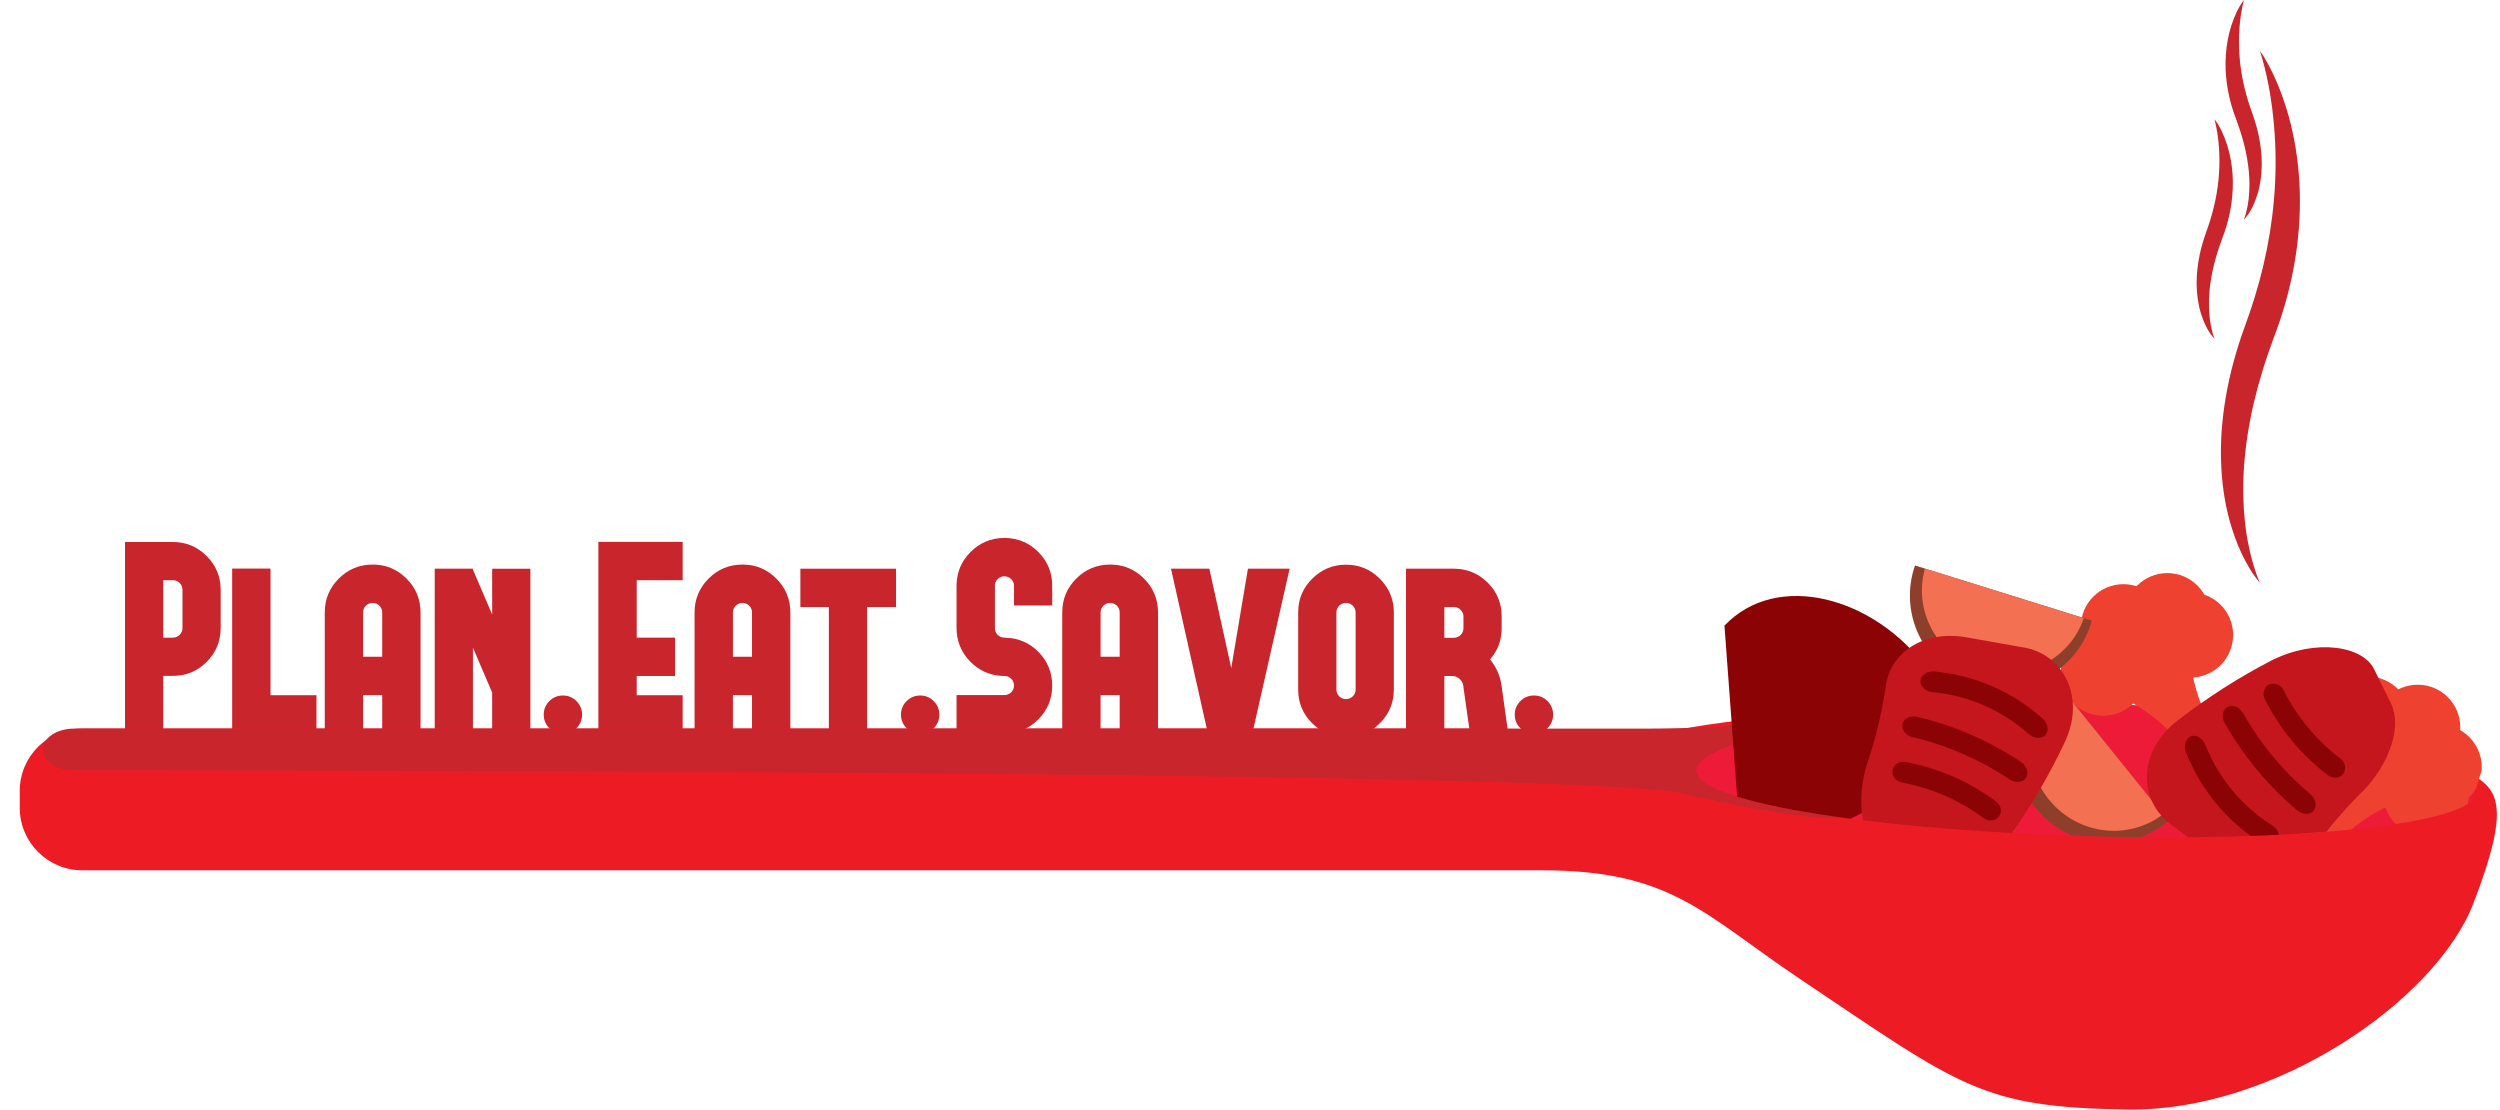
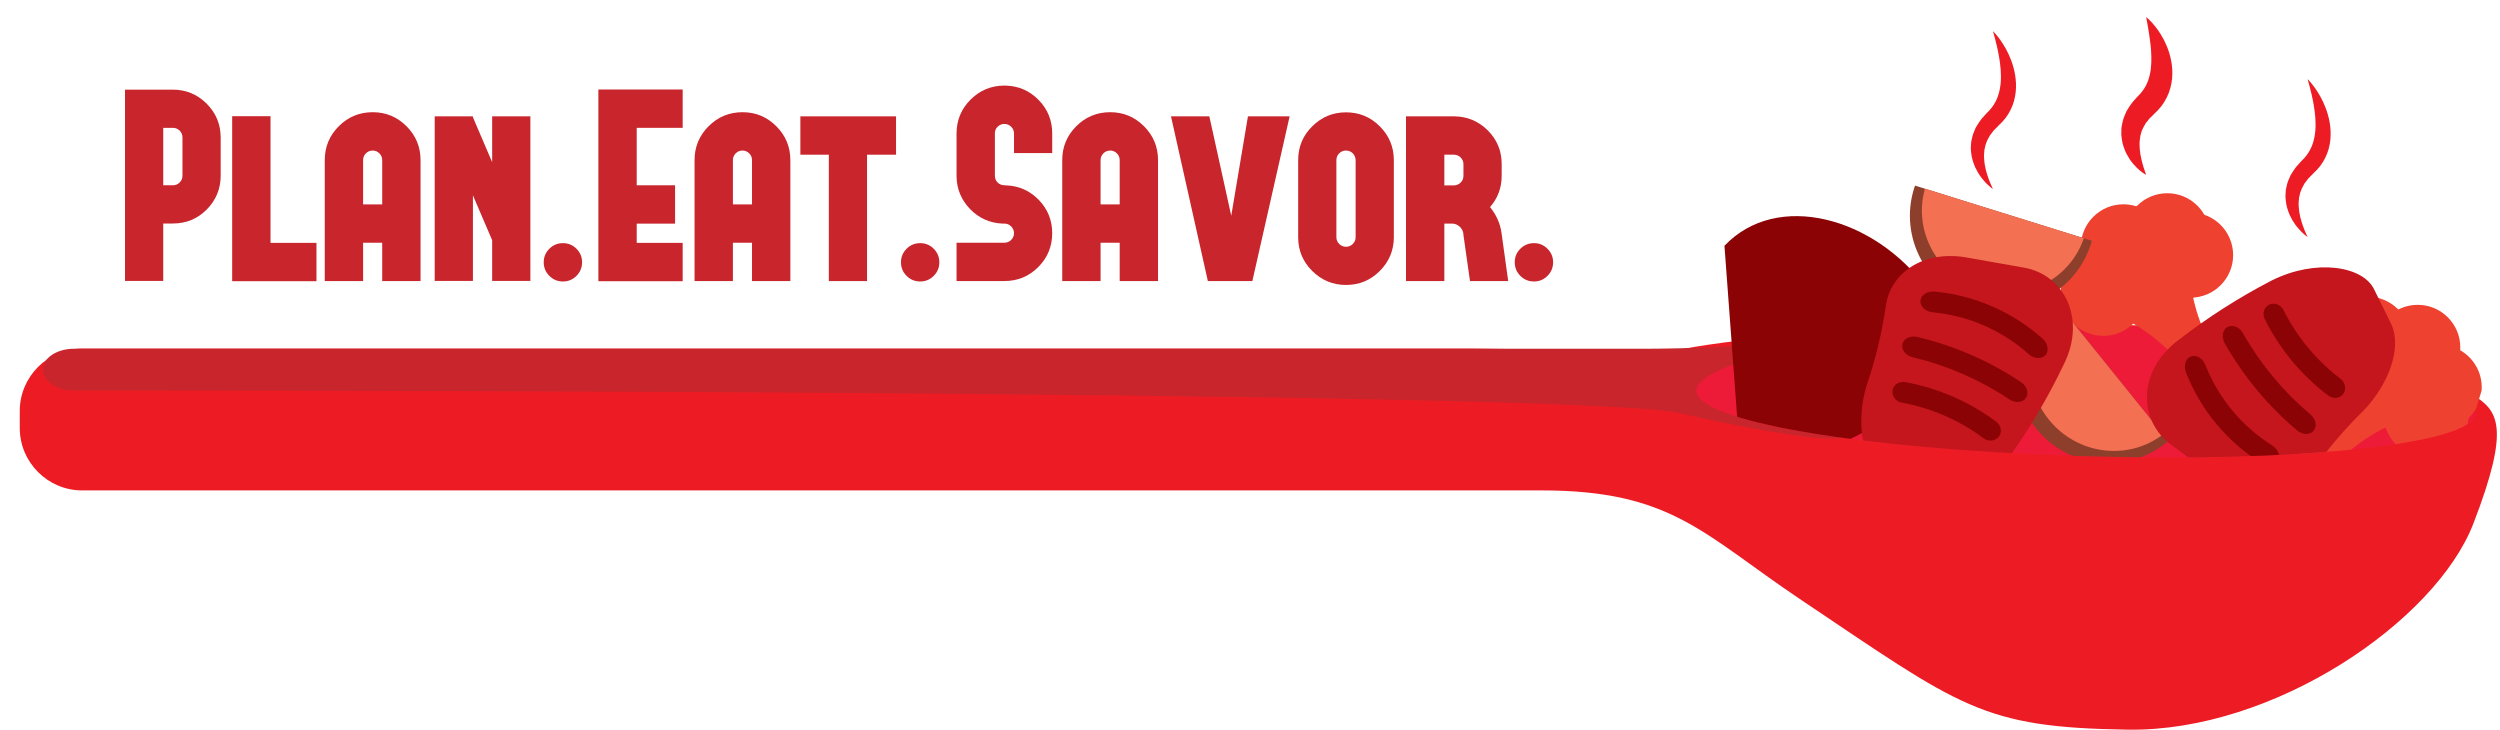
- <svg xmlns="http://www.w3.org/2000/svg" xmlns:xlink="http://www.w3.org/1999/xlink" version="1.1" id="Layer_1" x="0px" y="0px" width="721.813px" height="320.357px" viewBox="0 0 721.813 320.357" enable-background="new 0 0 721.813 320.357" xml:space="preserve">
-   <g>
-     <path fill="#C8252C" d="M63.716,181.402c-0.026,3.78-1.376,7.021-4.05,9.721c-2.675,2.675-5.915,4.012-9.721,4.012h-2.816v16.587   H36.097v-55.238h13.848c3.806,0.025,7.046,1.376,9.721,4.05c2.674,2.675,4.024,5.915,4.05,9.721V181.402z M52.684,170.293   c0-0.771-0.27-1.428-0.81-1.968s-1.196-0.81-1.967-0.81h-2.777v16.587h2.777c0.771,0,1.427-0.271,1.967-0.811   s0.81-1.195,0.81-1.967V170.293z" />
-     <path fill="#C8252C" d="M91.374,200.728v11.071h-24.34v-47.64h11.071v36.568H91.374z" />
-     <path fill="#C8252C" d="M107.614,163.002c3.806,0,7.059,1.351,9.759,4.051s4.05,5.966,4.05,9.798v34.909h-11.071v-11.07h-5.516   v11.07H93.766v-34.909c0-3.832,1.35-7.098,4.05-9.798S103.782,163.002,107.614,163.002z M110.353,189.618v-12.768   c0-0.771-0.27-1.428-0.81-1.968s-1.183-0.81-1.929-0.81c-0.771,0-1.427,0.27-1.967,0.81s-0.81,1.196-0.81,1.968v12.768H110.353z" />
-     <path fill="#C8252C" d="M153.131,164.198v47.523h-11.032v-11.766l-5.555-12.961v24.727h-11.032v-47.523h11.032v0.27l5.555,12.961   v-13.23H153.131z" />
-     <path fill="#C8252C" d="M168.06,206.321c0,1.543-0.54,2.854-1.62,3.935s-2.379,1.62-3.896,1.62c-1.543,0-2.854-0.54-3.935-1.62   s-1.62-2.392-1.62-3.935c0-1.518,0.54-2.816,1.62-3.896s2.392-1.62,3.935-1.62c1.517,0,2.816,0.54,3.896,1.62   S168.06,204.804,168.06,206.321z" />
-     <path fill="#C8252C" d="M183.836,167.516v16.587h11.071v11.07h-11.071v5.555h13.27v11.071h-24.34v-55.354h24.34v11.071H183.836z" />
-     <path fill="#C8252C" d="M214.387,163.002c3.806,0,7.059,1.351,9.759,4.051s4.05,5.966,4.05,9.798v34.909h-11.071v-11.07h-5.516   v11.07h-11.071v-34.909c0-3.832,1.35-7.098,4.05-9.798S210.555,163.002,214.387,163.002z M217.126,189.618v-12.768   c0-0.771-0.27-1.428-0.81-1.968s-1.183-0.81-1.929-0.81c-0.771,0-1.427,0.27-1.967,0.81s-0.81,1.196-0.81,1.968v12.768H217.126z" />
-     <path fill="#C8252C" d="M258.709,175.269h-8.371v36.491h-11.032v-36.491h-8.216v-11.07h27.619V175.269z" />
-     <path fill="#C8252C" d="M271.207,206.321c0,1.543-0.54,2.854-1.62,3.935s-2.379,1.62-3.896,1.62c-1.543,0-2.854-0.54-3.935-1.62   s-1.62-2.392-1.62-3.935c0-1.518,0.54-2.816,1.62-3.896s2.392-1.62,3.935-1.62c1.517,0,2.816,0.54,3.896,1.62   S271.207,204.804,271.207,206.321z" />
-     <path fill="#C8252C" d="M290.494,155.326c3.703,0.129,6.853,1.53,9.451,4.204c2.571,2.675,3.857,5.877,3.857,9.605v5.67H292.77   v-5.67c0-0.746-0.27-1.389-0.81-1.929s-1.196-0.811-1.967-0.811c-0.669,0-1.248,0.206-1.736,0.617   c-0.077,0.052-0.142,0.116-0.193,0.193h-0.039c-0.052,0.052-0.103,0.115-0.154,0.192h-0.039c-0.052,0.077-0.09,0.142-0.116,0.193   v0.038h-0.039c-0.052,0.077-0.09,0.142-0.116,0.193c0.025-0.025,0.025-0.013,0,0.038c-0.052,0.077-0.09,0.142-0.116,0.193   l-0.039,0.115l-0.039,0.154l-0.039,0.154l-0.039,0.116c0,0.025-0.013,0.077-0.039,0.154v0.115c0,0.104,0,0.193,0,0.271v12.228   c0,0.771,0.27,1.428,0.81,1.968c0.54,0.515,1.183,0.771,1.929,0.771l0.501,0.038c3.703,0.129,6.853,1.53,9.451,4.205   c2.571,2.675,3.857,5.876,3.857,9.604c0,3.807-1.337,7.06-4.012,9.76c-2.7,2.7-5.966,4.05-9.798,4.05h-13.81v-11.07h13.81   c0.771,0,1.427-0.271,1.967-0.811s0.81-1.183,0.81-1.929c0-0.771-0.27-1.427-0.81-1.967s-1.196-0.811-1.967-0.811h-0.54   c-3.678-0.154-6.802-1.556-9.374-4.204c-2.572-2.675-3.871-5.863-3.896-9.566v-12.306c0.025-3.806,1.375-7.046,4.05-9.721   c2.674-2.674,5.915-4.024,9.721-4.05H290.494z" />
-     <path fill="#C8252C" d="M320.543,163.002c3.806,0,7.059,1.351,9.759,4.051s4.05,5.966,4.05,9.798v34.909h-11.071v-11.07h-5.516   v11.07h-11.071v-34.909c0-3.832,1.35-7.098,4.05-9.798S316.711,163.002,320.543,163.002z M323.282,189.618v-12.768   c0-0.771-0.27-1.428-0.81-1.968s-1.183-0.81-1.929-0.81c-0.771,0-1.427,0.27-1.967,0.81s-0.81,1.196-0.81,1.968v12.768H323.282z" />
-     <path fill="#C8252C" d="M372.349,164.198l-10.763,47.562h-12.845l-10.646-47.562h11.071l6.327,28.699l4.821-28.699H372.349z" />
-     <path fill="#C8252C" d="M402.437,199.146c-0.026,3.806-1.389,7.046-4.089,9.721c-2.675,2.675-5.915,4.012-9.721,4.012   c-3.78,0-7.021-1.337-9.721-4.012c-2.7-2.648-4.063-5.863-4.089-9.644v-22.489c0.025-3.806,1.389-7.033,4.089-9.682   c2.7-2.675,5.94-4.012,9.721-4.012c3.806,0,7.046,1.337,9.721,4.012c2.7,2.675,4.062,5.915,4.089,9.721V199.146z M391.404,176.851   c-0.025-0.771-0.296-1.428-0.811-1.968c-0.539-0.54-1.195-0.81-1.967-0.81s-1.428,0.27-1.967,0.81   c-0.541,0.54-0.811,1.196-0.811,1.968v22.219c0,0.771,0.27,1.427,0.811,1.967c0.539,0.54,1.195,0.811,1.967,0.811   s1.428-0.271,1.967-0.811c0.541-0.54,0.811-1.195,0.811-1.967V176.851z" />
-     <path fill="#C8252C" d="M435.457,211.76h-11.033l-1.89-13.308l-0.038-0.502c-0.13-0.771-0.502-1.427-1.119-1.967   s-1.299-0.811-2.045-0.811h-2.314v16.587h-11.07v-47.562h13.887c3.78,0.025,7.021,1.376,9.721,4.05   c2.674,2.675,4.012,5.915,4.012,9.721v3.434c0,3.42-1.119,6.416-3.355,8.987c1.825,2.264,2.932,4.758,3.316,7.483l0.039,0.309   L435.457,211.76z M419.757,184.141c0.771-0.025,1.427-0.295,1.968-0.81c0.539-0.54,0.81-1.196,0.81-1.968v-3.355   c0-0.746-0.271-1.389-0.81-1.929c-0.541-0.54-1.196-0.811-1.968-0.811h-2.739v8.872H419.757z" />
-     <path fill="#C8252C" d="M448.418,206.321c0,1.543-0.541,2.854-1.621,3.935s-2.379,1.62-3.896,1.62c-1.543,0-2.854-0.54-3.935-1.62   s-1.62-2.392-1.62-3.935c0-1.518,0.54-2.816,1.62-3.896s2.392-1.62,3.935-1.62c1.517,0,2.815,0.54,3.896,1.62   S448.418,204.804,448.418,206.321z" />
-   </g>
-   <ellipse fill="#C7C8CA" cx="998" cy="-30.17" rx="9.5" ry="9.23" />
-   <g>
-     <path fill="#ED1C24" d="M23.702,210.329h401.263l58.22,0.64c0,0,33.259-7.676,114.503-7.676   c81.243,0,109.391,15.993,116.428,20.471s10.875,8.956,0,37.104s-57.553,60.12-99.774,59.48s-47.999-6.385-94.698-37.73   c-27.865-18.704-37.038-31.346-74.494-31.346s-421.446,0-421.446,0c-9.9,0-18-8.1-18-18v-4.942   C5.702,218.429,13.802,210.329,23.702,210.329z" />
-     <path fill="#C8252C" d="M556.413,224.056c-1.577,4.692-6.819,9.413-11.65,10.491l-0.296,0.066   c-4.831,1.078-12.832,1.823-17.779,1.657c0,0-11.503-0.388-41.503-7.29s-463.836-6.543-463.836-6.543c-4.95,0.005-9-2.709-9-6.03   s4.05-6.038,9-6.038h454.135c4.95,0,13.046-0.185,17.991-0.409c0,0,49.768-2.268,60.072-5.153S556.413,224.056,556.413,224.056z" />
-     <path fill="#ED1A38" d="M489.736,222.39c-0.287,8.792,46.758,16.878,109.965,18.938c63.209,2.062,114.682-3.395,114.969-12.187   c0.285-8.79-46.087-23.726-109.295-25.786C542.167,201.294,490.023,213.6,489.736,222.39z" />
+ <svg xmlns="http://www.w3.org/2000/svg" xmlns:xlink="http://www.w3.org/1999/xlink" version="1.1" x="0px" y="0px" width="721.813px" height="210.679px" viewBox="0 109.678 721.813 210.679" enable-background="new 0 109.678 721.813 210.679" xml:space="preserve">
+   <g id="Layer_1">
    <g>
-       <defs>
-         <path id="SVGID_1_" d="M489.736,222.39c-0.287,8.792,46.758,16.878,109.965,18.938c63.209,2.062,114.682-3.395,114.969-12.187     c0.285-8.79,48.747-98.888-110.703-97.888C444.516,132.254,490.023,213.6,489.736,222.39z" />
-       </defs>
-       <clipPath id="SVGID_2_">
-         <use xlink:href="#SVGID_1_" overflow="visible" />
-       </clipPath>
-       <g clip-path="url(#SVGID_2_)">
-         <path fill="#8B0304" d="M501.72,232.24c13.194,13.895,37.646,7.215,50.84-10.789c1.276-9.467,2.552-18.934,3.827-28.4     c-15.181-20.713-43.313-28.398-58.494-12.412C499.168,197.84,500.443,215.039,501.72,232.24z" />
+       <path fill="#C8252C" d="M63.716,160.475c-0.026,3.78-1.376,7.021-4.05,9.721c-2.675,2.675-5.915,4.012-9.721,4.012h-2.816v16.588    H36.097v-55.238h13.848c3.806,0.024,7.046,1.376,9.721,4.05c2.674,2.675,4.024,5.915,4.05,9.721V160.475z M52.684,149.366    c0-0.771-0.27-1.428-0.81-1.968s-1.196-0.81-1.967-0.81H47.13v16.587h2.777c0.771,0,1.427-0.271,1.967-0.812    s0.81-1.194,0.81-1.967V149.366z" />
+       <path fill="#C8252C" d="M91.374,179.802v11.07h-24.34v-47.64h11.071v36.568L91.374,179.802L91.374,179.802z" />
+       <path fill="#C8252C" d="M107.614,142.075c3.806,0,7.059,1.352,9.759,4.051c2.7,2.7,4.05,5.967,4.05,9.799v34.908h-11.071v-11.069    h-5.516v11.069h-11.07v-34.908c0-3.832,1.35-7.099,4.05-9.799C100.516,143.427,103.782,142.075,107.614,142.075z M110.353,168.691    v-12.768c0-0.771-0.27-1.429-0.81-1.969s-1.183-0.81-1.929-0.81c-0.771,0-1.427,0.27-1.967,0.81s-0.81,1.196-0.81,1.969v12.768    H110.353z" />
+       <path fill="#C8252C" d="M153.131,143.271v47.523h-11.032v-11.767l-5.555-12.961v24.728h-11.032v-47.523h11.032v0.27l5.555,12.962    v-13.23L153.131,143.271L153.131,143.271z" />
+       <path fill="#C8252C" d="M168.06,185.394c0,1.543-0.54,2.854-1.62,3.935s-2.379,1.62-3.896,1.62c-1.543,0-2.854-0.54-3.935-1.62    s-1.62-2.392-1.62-3.935c0-1.519,0.54-2.816,1.62-3.896s2.392-1.619,3.935-1.619c1.517,0,2.816,0.539,3.896,1.619    S168.06,183.878,168.06,185.394z" />
+       <path fill="#C8252C" d="M183.836,146.59v16.587h11.071v11.069h-11.071v5.556h13.27v11.07h-24.34v-55.354h24.34v11.071H183.836z" />
+       <path fill="#C8252C" d="M214.387,142.075c3.806,0,7.059,1.352,9.759,4.051c2.7,2.7,4.05,5.967,4.05,9.799v34.908h-11.071v-11.069    h-5.516v11.069h-11.071v-34.908c0-3.832,1.35-7.099,4.05-9.799C207.288,143.427,210.555,142.075,214.387,142.075z     M217.126,168.691v-12.768c0-0.771-0.27-1.429-0.81-1.969s-1.183-0.81-1.929-0.81c-0.771,0-1.427,0.27-1.967,0.81    s-0.81,1.196-0.81,1.969v12.768H217.126z" />
+       <path fill="#C8252C" d="M258.709,154.343h-8.371v36.49h-11.032v-36.49h-8.216v-11.07h27.619V154.343z" />
+       <path fill="#C8252C" d="M271.207,185.394c0,1.543-0.54,2.854-1.62,3.935s-2.379,1.62-3.896,1.62c-1.543,0-2.854-0.54-3.935-1.62    s-1.62-2.392-1.62-3.935c0-1.519,0.54-2.816,1.62-3.896s2.392-1.619,3.935-1.619c1.517,0,2.816,0.539,3.896,1.619    S271.207,183.878,271.207,185.394z" />
+       <path fill="#C8252C" d="M290.494,134.399c3.703,0.129,6.853,1.53,9.451,4.204c2.571,2.675,3.857,5.877,3.857,9.604v5.671H292.77    v-5.671c0-0.745-0.27-1.389-0.81-1.929s-1.196-0.811-1.967-0.811c-0.669,0-1.248,0.206-1.736,0.616    c-0.077,0.053-0.142,0.116-0.193,0.193h-0.039c-0.052,0.052-0.103,0.115-0.154,0.192h-0.039c-0.052,0.077-0.09,0.142-0.116,0.192    v0.038h-0.039c-0.052,0.077-0.09,0.143-0.116,0.193c0.025-0.025,0.025-0.013,0,0.038c-0.052,0.077-0.09,0.142-0.116,0.192    l-0.039,0.115l-0.039,0.154l-0.039,0.154l-0.039,0.115c0,0.025-0.013,0.077-0.039,0.154v0.115c0,0.104,0,0.192,0,0.271v12.229    c0,0.771,0.27,1.428,0.81,1.968c0.54,0.515,1.183,0.771,1.929,0.771l0.501,0.037c3.703,0.13,6.853,1.53,9.451,4.205    c2.571,2.676,3.857,5.876,3.857,9.604c0,3.807-1.337,7.06-4.012,9.76c-2.7,2.7-5.966,4.05-9.798,4.05h-13.81v-11.069h13.81    c0.771,0,1.427-0.271,1.967-0.812s0.81-1.183,0.81-1.929c0-0.771-0.27-1.427-0.81-1.967s-1.196-0.812-1.967-0.812h-0.54    c-3.678-0.154-6.802-1.556-9.374-4.204c-2.572-2.675-3.871-5.862-3.896-9.565v-12.307c0.025-3.806,1.375-7.046,4.05-9.721    c2.674-2.674,5.915-4.024,9.721-4.05h0.545V134.399z" />
+       <path fill="#C8252C" d="M320.543,142.075c3.806,0,7.059,1.352,9.759,4.051c2.7,2.7,4.05,5.967,4.05,9.799v34.908h-11.07v-11.069    h-5.517v11.069h-11.07v-34.908c0-3.832,1.35-7.099,4.05-9.799C313.444,143.427,316.711,142.075,320.543,142.075z M323.282,168.691    v-12.768c0-0.771-0.271-1.429-0.811-1.969s-1.183-0.81-1.929-0.81c-0.771,0-1.427,0.27-1.967,0.81s-0.811,1.196-0.811,1.969    v12.768H323.282z" />
+       <path fill="#C8252C" d="M372.349,143.271l-10.763,47.562h-12.845l-10.646-47.562h11.071l6.327,28.699l4.821-28.699H372.349z" />
+       <path fill="#C8252C" d="M402.438,178.219c-0.026,3.806-1.39,7.046-4.09,9.721c-2.675,2.675-5.915,4.012-9.721,4.012    c-3.78,0-7.021-1.337-9.721-4.012c-2.7-2.648-4.063-5.863-4.089-9.644v-22.489c0.024-3.807,1.389-7.033,4.089-9.683    c2.7-2.675,5.939-4.012,9.721-4.012c3.806,0,7.046,1.337,9.721,4.012c2.7,2.676,4.063,5.915,4.09,9.722V178.219z M391.404,155.925    c-0.025-0.771-0.296-1.429-0.812-1.969c-0.539-0.54-1.194-0.81-1.967-0.81s-1.428,0.27-1.967,0.81    c-0.541,0.54-0.812,1.196-0.812,1.969v22.219c0,0.771,0.271,1.427,0.812,1.967c0.539,0.54,1.194,0.812,1.967,0.812    s1.428-0.271,1.967-0.812c0.541-0.54,0.812-1.195,0.812-1.967V155.925z" />
+       <path fill="#C8252C" d="M435.457,190.833h-11.033l-1.89-13.308l-0.038-0.502c-0.13-0.771-0.502-1.427-1.119-1.967    s-1.299-0.812-2.045-0.812h-2.314v16.587h-11.069V143.27h13.887c3.78,0.025,7.021,1.376,9.721,4.05    c2.675,2.675,4.013,5.915,4.013,9.721v3.435c0,3.42-1.119,6.416-3.355,8.987c1.825,2.264,2.932,4.758,3.316,7.482l0.039,0.31    L435.457,190.833z M419.757,163.215c0.771-0.025,1.427-0.295,1.968-0.811c0.539-0.54,0.811-1.196,0.811-1.968v-3.355    c0-0.745-0.271-1.389-0.811-1.929c-0.541-0.54-1.195-0.811-1.968-0.811h-2.739v8.872L419.757,163.215L419.757,163.215z" />
+       <path fill="#C8252C" d="M448.418,185.394c0,1.543-0.541,2.854-1.621,3.935s-2.379,1.62-3.896,1.62c-1.543,0-2.854-0.54-3.936-1.62    s-1.62-2.392-1.62-3.935c0-1.519,0.54-2.816,1.62-3.896s2.393-1.619,3.936-1.619c1.517,0,2.814,0.539,3.896,1.619    S448.418,183.878,448.418,185.394z" />
+     </g>
+     <g>
+       <path fill="#ED1C24" d="M23.702,210.329h401.263l58.22,0.64c0,0,33.26-7.676,114.503-7.676s109.392,15.993,116.429,20.472    c7.037,4.478,10.875,8.955,0,37.104s-57.554,60.12-99.774,59.48c-42.221-0.641-47.999-6.386-94.698-37.73    c-27.864-18.704-37.037-31.346-74.493-31.346s-421.446,0-421.446,0c-9.9,0-18-8.101-18-18v-4.942    C5.702,218.429,13.802,210.329,23.702,210.329z" />
+       <path fill="#C8252C" d="M556.413,224.056c-1.577,4.691-6.819,9.412-11.65,10.49l-0.296,0.066    c-4.831,1.078-12.832,1.823-17.779,1.657c0,0-11.503-0.389-41.503-7.29c-30-6.902-463.835-6.543-463.835-6.543    c-4.95,0.005-9-2.709-9-6.03s4.05-6.038,9-6.038h454.135c4.949,0,13.046-0.185,17.99-0.409c0,0,49.769-2.268,60.072-5.152    C563.851,201.922,556.413,224.056,556.413,224.056z" />
+       <path fill="#ED1A38" d="M489.736,222.39c-0.287,8.792,46.758,16.878,109.965,18.938c63.209,2.063,114.682-3.395,114.969-12.187    c0.285-8.79-46.087-23.727-109.295-25.786C542.167,201.294,490.023,213.6,489.736,222.39z" />
+       <g>
        <g>
-           <circle fill="#EF4130" cx="625.754" cy="177.765" r="12.298" />
-           <circle fill="#EF4130" cx="632.465" cy="183.329" r="12.298" />
-           <circle fill="#EF4130" cx="613.082" cy="180.962" r="12.298" />
-           <circle fill="#EF4130" cx="622.265" cy="190.198" r="12.298" />
-           <circle fill="#EF4130" cx="607.277" cy="194.36" r="12.298" />
-           <path fill="#EF4130" d="M632.236,182.889c0,0-2.375,17.611,12.172,35.69l-8.254,5.557c-11.281-20.276-28.492-24.7-28.492-24.7      L632.236,182.889z" />
-         </g>
-         <g>
-           <circle fill="#EF4130" cx="704.246" cy="221.498" r="12.297" />
-           <circle fill="#EF4130" cx="700.49" cy="229.364" r="12.298" />
-           <circle fill="#EF4130" cx="698.049" cy="209.989" r="12.298" />
-           <circle fill="#EF4130" cx="691.338" cy="221.151" r="12.298" />
-           <circle fill="#EF4130" cx="683.641" cy="207.634" r="12.298" />
-           <path fill="#EF4130" d="M700.861,229.034c0,0-17.658,2-31.637,20.521l-7.404-6.646c16.906-15.893,16.992-33.662,16.992-33.662      L700.861,229.034z" />
-         </g>
-         <g>
-           <path fill="#8E3F2B" d="M591.791,195.875c0.225-0.181,0.455-0.351,0.684-0.522l33.561,41.634      c-0.217,0.188-0.432,0.377-0.656,0.558c-11.43,9.214-28.217,7.355-37.491-4.15C578.613,221.887,580.361,205.09,591.791,195.875z      " />
-           <path fill="#F37053" d="M594.357,197.688l30.158,37.414c-10.135,7.74-24.771,5.892-32.973-4.283      C583.342,220.646,584.643,205.95,594.357,197.688z" />
-         </g>
-         <g>
-           <path fill="#8E3F2B" d="M552.64,164.08c0.086-0.274,0.183-0.544,0.276-0.813l51.051,15.924      c-0.076,0.276-0.148,0.554-0.234,0.828c-4.373,14.016-19.355,21.811-33.463,17.41C556.16,193.027,548.268,178.097,552.64,164.08      z" />
-           <path fill="#F37053" d="M555.779,164.159l45.877,14.311c-4.117,12.07-17.307,18.678-29.783,14.785      C559.399,189.364,552.305,176.43,555.779,164.159z" />
-         </g>
-         <g>
-           <path fill="#C4161C" d="M640.68,248.391c10.014,7.13,21.344,5.567,26.826-2.639c4.424-6.292,9.444-12.192,15.001-17.627      c6.962-7.258,11.103-17.834,7.944-24.783c-1.629-3.308-3.256-6.615-4.885-9.923c-3.116-6.913-16.832-9.172-29.662-2.76      c-9.493,4.911-18.553,10.701-27.061,17.306c-11.592,8.736-11.717,23.198-1.73,30.281      C631.635,241.627,636.156,245.009,640.68,248.391z" />
-           <path fill="#8B0304" d="M672.174,223.85c1.497,1.136,3.514,0.863,4.427-0.518l0,0c0.915-1.383,0.526-3.255-0.802-4.264      c-6.957-5.275-12.607-12.079-16.515-19.888c-0.749-1.49-2.517-2.217-4.044-1.57l0,0c-1.525,0.644-2.164,2.576-1.322,4.256      C658.236,210.496,664.484,218.019,672.174,223.85z" />
-           <path fill="#8B0304" d="M663.226,233.94c1.63,1.372,3.819,1.353,4.821,0.035l0,0c1.004-1.32,0.546-3.359-0.957-4.626      c-7.852-6.607-14.46-14.563-19.512-23.495c-0.97-1.711-2.89-2.536-4.371-1.792l0,0c-1.48,0.743-1.9,2.893-0.852,4.746      C647.76,218.362,654.828,226.873,663.226,233.94z" />
-           <path fill="#8B0304" d="M652.854,243.378c1.916,1.203,4.172,0.849,4.922-0.626l0,0c0.752-1.479-0.069-3.409-1.735-4.458      c-8.743-5.48-15.503-13.62-19.284-23.222c-0.725-1.83-2.473-2.992-4.064-2.523l0,0c-1.586,0.466-2.349,2.618-1.518,4.723      C635.424,228.065,643.024,237.217,652.854,243.378z" />
-         </g>
-         <g>
-           <path fill="#C4161C" d="M567.199,183.917c-12.152-1.857-21.564,4.639-22.766,14.435c-1.117,7.61-2.943,15.14-5.457,22.493      c-2.948,9.615-1.883,20.923,4.064,25.706c2.944,2.22,5.887,4.44,8.83,6.661c5.895,4.77,19.158,0.61,27.727-10.892      c6.266-8.659,11.748-17.908,16.371-27.637c6.418-13.021,0.018-25.989-12.09-27.817C578.32,185.884,572.76,184.9,567.199,183.917      z" />
-           <path fill="#8B0304" d="M550.127,220.011c-1.848-0.341-3.525,0.811-3.719,2.455l0,0c-0.195,1.646,0.994,3.144,2.635,3.446      c8.588,1.577,16.696,5.108,23.701,10.321c1.34,0.993,3.245,0.846,4.318-0.419l0,0c1.071-1.261,0.771-3.274-0.736-4.396      C568.584,225.658,559.619,221.754,550.127,220.011z" />
-           <path fill="#8B0304" d="M553.574,206.971c-2.073-0.491-4.02,0.513-4.322,2.14l0,0c-0.301,1.631,1.026,3.245,2.939,3.699      c9.985,2.365,19.468,6.493,28,12.193c1.637,1.092,3.723,0.964,4.71-0.368l0,0c0.987-1.329,0.395-3.438-1.377-4.621      C574.397,213.917,564.254,209.5,553.574,206.971z" />
-           <path fill="#8B0304" d="M558.586,193.874c-2.252-0.212-4.107,1.121-4.113,2.775l0,0c-0.006,1.659,1.598,3.013,3.557,3.199      c10.273,0.957,19.975,5.181,27.675,12.052c1.472,1.308,3.555,1.559,4.765,0.423l0,0c1.207-1.131,0.919-3.396-0.771-4.9      C581.043,199.699,570.137,194.95,558.586,193.874z" />
+           <defs>
+             <path id="SVGID_1_" d="M489.736,222.39c-0.287,8.792,46.758,16.878,109.965,18.938c63.209,2.063,114.682-3.395,114.969-12.187       c0.285-8.79,48.747-98.889-110.703-97.889C444.516,132.254,490.023,213.6,489.736,222.39z" />
+           </defs>
+           <clipPath id="SVGID_2_">
+             <use xlink:href="#SVGID_1_" overflow="visible" />
+           </clipPath>
+           <g clip-path="url(#SVGID_2_)">
+             <path fill="#8B0304" d="M501.72,232.24c13.194,13.895,37.646,7.215,50.84-10.789c1.276-9.467,2.553-18.934,3.827-28.4       c-15.181-20.713-43.313-28.397-58.494-12.411C499.168,197.84,500.443,215.039,501.72,232.24z" />
+             <g>
+               <circle fill="#EF4130" cx="625.754" cy="177.765" r="12.298" />
+               <circle fill="#EF4130" cx="632.465" cy="183.329" r="12.298" />
+               <circle fill="#EF4130" cx="613.082" cy="180.962" r="12.298" />
+               <circle fill="#EF4130" cx="622.265" cy="190.198" r="12.298" />
+               <circle fill="#EF4130" cx="607.277" cy="194.36" r="12.298" />
+               <path fill="#EF4130" d="M632.236,182.889c0,0-2.375,17.61,12.172,35.689l-8.254,5.557        c-11.281-20.275-28.492-24.699-28.492-24.699L632.236,182.889z" />
+             </g>
+             <g>
+               <circle fill="#EF4130" cx="704.246" cy="221.498" r="12.297" />
+               <circle fill="#EF4130" cx="700.49" cy="229.364" r="12.298" />
+               <circle fill="#EF4130" cx="698.049" cy="209.989" r="12.298" />
+               <circle fill="#EF4130" cx="691.338" cy="221.151" r="12.298" />
+               <circle fill="#EF4130" cx="683.641" cy="207.634" r="12.298" />
+               <path fill="#EF4130" d="M700.861,229.034c0,0-17.658,2-31.638,20.521l-7.403-6.646c16.905-15.893,16.992-33.662,16.992-33.662        L700.861,229.034z" />
+             </g>
+             <g>
+               <path fill="#8E3F2B" d="M591.791,195.875c0.225-0.181,0.455-0.351,0.684-0.521l33.562,41.634        c-0.217,0.188-0.433,0.377-0.656,0.558c-11.43,9.214-28.217,7.355-37.491-4.149        C578.613,221.886,580.361,205.09,591.791,195.875z" />
+               <path fill="#F37053" d="M594.357,197.688l30.157,37.414c-10.135,7.739-24.771,5.892-32.973-4.283        C583.342,220.646,584.643,205.95,594.357,197.688z" />
+             </g>
+             <g>
+               <path fill="#8E3F2B" d="M552.64,164.08c0.086-0.273,0.184-0.544,0.276-0.813l51.051,15.924        c-0.076,0.275-0.147,0.554-0.233,0.828c-4.373,14.016-19.355,21.811-33.464,17.41        C556.16,193.027,548.268,178.097,552.64,164.08z" />
+               <path fill="#F37053" d="M555.779,164.159l45.877,14.311c-4.117,12.07-17.308,18.679-29.783,14.785        C559.399,189.364,552.305,176.43,555.779,164.159z" />
+             </g>
+             <g>
+               <path fill="#C4161C" d="M640.68,248.391c10.015,7.13,21.345,5.566,26.826-2.64c4.424-6.292,9.444-12.191,15.001-17.627        c6.962-7.258,11.104-17.834,7.944-24.783c-1.629-3.308-3.256-6.614-4.885-9.923c-3.116-6.913-16.832-9.172-29.662-2.76        c-9.493,4.911-18.554,10.701-27.062,17.306c-11.592,8.736-11.717,23.198-1.729,30.281        C631.635,241.627,636.156,245.009,640.68,248.391z" />
+               <path fill="#8B0304" d="M672.174,223.85c1.497,1.136,3.514,0.862,4.427-0.519l0,0c0.915-1.383,0.526-3.255-0.802-4.264        c-6.957-5.275-12.606-12.079-16.515-19.888c-0.749-1.49-2.518-2.218-4.044-1.57l0,0c-1.525,0.644-2.164,2.576-1.322,4.256        C658.236,210.496,664.484,218.019,672.174,223.85z" />
+               <path fill="#8B0304" d="M663.226,233.94c1.631,1.372,3.819,1.353,4.821,0.035l0,0c1.004-1.32,0.546-3.359-0.957-4.626        c-7.852-6.607-14.46-14.563-19.512-23.495c-0.97-1.711-2.891-2.536-4.371-1.792l0,0c-1.48,0.743-1.9,2.893-0.852,4.746        C647.76,218.362,654.828,226.873,663.226,233.94z" />
+               <path fill="#8B0304" d="M652.854,243.378c1.916,1.203,4.173,0.85,4.923-0.626l0,0c0.752-1.479-0.069-3.409-1.735-4.458        c-8.743-5.479-15.503-13.62-19.284-23.222c-0.725-1.83-2.473-2.992-4.063-2.523l0,0c-1.586,0.467-2.35,2.618-1.519,4.724        C635.424,228.065,643.024,237.217,652.854,243.378z" />
+             </g>
+             <g>
+               <path fill="#C4161C" d="M567.199,183.917c-12.152-1.856-21.564,4.64-22.767,14.436c-1.116,7.609-2.942,15.14-5.457,22.492        c-2.947,9.615-1.883,20.924,4.064,25.706c2.944,2.221,5.887,4.44,8.83,6.661c5.895,4.771,19.158,0.61,27.727-10.892        c6.267-8.659,11.748-17.908,16.371-27.637c6.418-13.021,0.019-25.989-12.09-27.817        C578.32,185.884,572.76,184.9,567.199,183.917z" />
+               <path fill="#8B0304" d="M550.127,220.01c-1.848-0.341-3.525,0.812-3.719,2.455l0,0c-0.195,1.646,0.994,3.145,2.635,3.446        c8.588,1.577,16.696,5.108,23.701,10.321c1.34,0.993,3.245,0.846,4.318-0.419l0,0c1.07-1.262,0.771-3.274-0.736-4.396        C568.584,225.658,559.619,221.754,550.127,220.01z" />
+               <path fill="#8B0304" d="M553.574,206.971c-2.073-0.491-4.021,0.513-4.322,2.14l0,0c-0.301,1.631,1.026,3.245,2.939,3.699        c9.984,2.364,19.468,6.492,28,12.192c1.637,1.092,3.723,0.964,4.71-0.368l0,0c0.986-1.328,0.395-3.438-1.377-4.62        C574.396,213.917,564.254,209.5,553.574,206.971z" />
+               <path fill="#8B0304" d="M558.586,193.874c-2.252-0.212-4.107,1.121-4.113,2.775l0,0c-0.006,1.659,1.599,3.013,3.558,3.199        c10.272,0.957,19.975,5.181,27.675,12.052c1.472,1.308,3.555,1.559,4.765,0.423l0,0c1.207-1.131,0.919-3.396-0.771-4.9        C581.043,199.699,570.137,194.95,558.586,193.874z" />
+             </g>
+           </g>
        </g>
      </g>
    </g>
-     <path fill="#C8252C" d="M652.502,14.684c1.923,2.729,3.425,5.745,4.771,8.818c1.348,3.08,2.414,6.278,3.377,9.517   c1.848,6.499,2.901,13.246,3.264,20.039c0.702,13.602-1.476,27.349-5.883,40.214c-0.54,1.587-1.173,3.251-1.73,4.738   c-0.545,1.465-1.078,2.993-1.584,4.496c-1.046,3.012-1.96,6.061-2.796,9.127c-1.674,6.132-2.906,12.369-3.618,18.676   c-0.705,6.307-0.842,12.689-0.256,19.068c0.256,3.197,0.784,6.373,1.481,9.538c0.346,1.583,0.766,3.155,1.26,4.712   c0.47,1.568,1.03,3.111,1.714,4.626c-2.209-2.513-3.882-5.479-5.332-8.524c-1.448-3.06-2.542-6.282-3.471-9.558   c-1.776-6.577-2.512-13.439-2.461-20.27c0.048-6.839,0.934-13.65,2.392-20.301c0.728-3.328,1.642-6.606,2.636-9.853   c0.515-1.626,1.057-3.208,1.639-4.836c0.583-1.6,1.098-3.021,1.613-4.551c4.121-12.029,6.714-24.543,7.344-37.287   c0.328-6.37,0.153-12.79-0.524-19.212C655.67,27.436,654.477,21.019,652.502,14.684z" />
-     <path fill="#C8252C" d="M647.872,0c-1.351,5.339-1.633,10.656-1.296,15.854c0.354,5.201,1.453,10.281,3.137,15.188   c0.401,1.197,0.908,2.514,1.336,3.888c0.407,1.357,0.786,2.727,1.077,4.12c0.586,2.783,0.929,5.637,0.901,8.499   c-0.027,2.858-0.393,5.726-1.211,8.456c-0.856,2.7-2.022,5.368-3.944,7.411c0.946-2.591,1.378-5.229,1.529-7.852   c0.157-2.62,0.038-5.222-0.299-7.788c-0.341-2.567-0.877-5.101-1.583-7.596c-0.351-1.248-0.73-2.49-1.166-3.717   c-0.401-1.215-0.89-2.43-1.37-3.804c-1.843-5.371-2.711-11.137-2.325-16.814c0.198-2.835,0.695-5.645,1.541-8.333   C645.082,4.842,646.178,2.219,647.872,0z" />
-     <path fill="#C8252C" d="M639.377,34.397c1.694,2.219,2.79,4.842,3.672,7.511c0.847,2.689,1.344,5.499,1.542,8.334   c0.386,5.678-0.483,11.443-2.325,16.814c-0.48,1.374-0.969,2.588-1.37,3.803c-0.436,1.227-0.815,2.47-1.167,3.717   c-0.705,2.495-1.241,5.029-1.582,7.596c-0.337,2.566-0.456,5.168-0.299,7.788c0.151,2.623,0.583,5.261,1.529,7.852   c-1.922-2.043-3.088-4.711-3.944-7.41c-0.818-2.73-1.184-5.598-1.211-8.456c-0.027-2.862,0.315-5.715,0.901-8.499   c0.291-1.394,0.67-2.763,1.077-4.12c0.428-1.375,0.935-2.691,1.336-3.888c1.684-4.907,2.782-9.988,3.137-15.188   C641.009,45.054,640.728,39.736,639.377,34.397z" />
+     <g>
+       <path fill="#ED1C24" d="M575.419,118.679c0,0,0.601,0.55,1.469,1.668c0.87,1.114,2.023,2.792,3.068,5.032    c1.025,2.236,1.97,5.06,2.108,8.353c0.066,1.638-0.085,3.396-0.582,5.136c-0.478,1.745-1.334,3.449-2.46,4.926l-0.898,1.058    l-0.977,0.965l-0.03,0.03l-0.016,0.015c-0.033,0.033,0.232-0.23,0.114-0.113l-0.051,0.053l-0.102,0.105l-0.202,0.21l-0.41,0.413    l-0.82,0.82c-0.392,0.504-0.672,0.934-1.061,1.378c-0.263,0.542-0.612,1.052-0.848,1.595c-0.179,0.558-0.473,1.088-0.554,1.664    c-0.067,0.285-0.133,0.567-0.198,0.846c-0.043,0.285-0.044,0.574-0.081,0.858c-0.134,1.141-0.008,2.279,0.128,3.346    c0.084,0.533,0.21,1.043,0.306,1.541c0.138,0.492,0.269,0.959,0.391,1.398c0.285,0.875,0.555,1.655,0.816,2.285    c0.27,0.624,0.476,1.135,0.64,1.469c0.162,0.34,0.249,0.521,0.249,0.521s-0.694-0.43-1.712-1.433    c-0.505-0.503-1.102-1.143-1.708-1.954c-0.306-0.404-0.584-0.866-0.905-1.347c-0.278-0.502-0.568-1.04-0.844-1.622    c-0.493-1.184-0.98-2.544-1.123-4.097c-0.041-0.387-0.093-0.781-0.102-1.183c0.02-0.406,0.039-0.816,0.059-1.231    c-0.014-0.846,0.279-1.664,0.453-2.526c0.226-0.846,0.638-1.636,0.984-2.471c0.483-0.787,1.027-1.649,1.574-2.36l0.771-0.865    l0.39-0.434l0.198-0.214l0.1-0.107l0.22-0.225l0.676-0.693l0.607-0.74c0.789-1,1.374-2.127,1.802-3.326    c0.417-1.203,0.669-2.479,0.784-3.771c0.227-2.586-0.061-5.177-0.437-7.404c-0.371-2.238-0.858-4.126-1.203-5.46    C575.649,119.457,575.419,118.679,575.419,118.679z" />
+     </g>
+     <g>
+       <path fill="#ED1C24" d="M619.652,114.605c0,0,0.668,0.508,1.652,1.576c0.975,1.071,2.269,2.705,3.436,4.949    c1.154,2.238,2.23,5.108,2.441,8.542c0.103,1.708-0.028,3.562-0.542,5.409c-0.486,1.854-1.397,3.673-2.591,5.247l-0.956,1.121    l-1.037,1.019l-0.032,0.032l-0.017,0.016c-0.045,0.044,0.328-0.325,0.165-0.163l-0.051,0.052l-0.103,0.105l-0.203,0.209    l-0.414,0.409l-0.83,0.811c-0.232,0.251-0.301,0.419-0.47,0.624c-0.154,0.189-0.317,0.374-0.487,0.559    c-0.247,0.484-0.583,0.938-0.821,1.42c-0.18,0.497-0.475,0.969-0.574,1.491c-0.076,0.259-0.15,0.516-0.226,0.77    c-0.054,0.261-0.064,0.529-0.117,0.793c-0.189,1.059-0.136,2.152-0.072,3.196c0.047,0.523,0.14,1.027,0.198,1.524    c0.102,0.496,0.198,0.967,0.289,1.409c0.213,0.892,0.439,1.686,0.643,2.347c0.214,0.654,0.378,1.194,0.515,1.549    c0.133,0.363,0.204,0.557,0.204,0.557s-0.753-0.374-1.883-1.316c-0.563-0.473-1.203-1.099-1.881-1.893    c-0.34-0.396-0.649-0.857-1.008-1.336c-0.314-0.503-0.638-1.046-0.951-1.638c-0.564-1.207-1.123-2.612-1.322-4.247    c-0.056-0.407-0.118-0.823-0.138-1.249c0.011-0.431,0.021-0.867,0.03-1.308l0.026-0.672c0.019-0.224,0.079-0.443,0.118-0.667    c0.096-0.449,0.191-0.902,0.288-1.359c0.225-0.906,0.648-1.753,1.013-2.646c0.502-0.855,1.099-1.804,1.677-2.556l0.763-0.875    l0.385-0.438l0.197-0.214l0.099-0.107l0.268-0.273l0.615-0.639l0.55-0.677c0.722-0.903,1.253-1.917,1.67-3.006    c0.401-1.095,0.673-2.276,0.825-3.497c0.299-2.445,0.143-4.989-0.103-7.215c-0.249-2.232-0.596-4.165-0.837-5.542    C619.799,115.406,619.652,114.605,619.652,114.605z" />
+     </g>
+     <g>
+       <path fill="#ED1C24" d="M666.262,132.533c0,0,0.601,0.55,1.469,1.668c0.87,1.114,2.023,2.792,3.068,5.032    c1.025,2.236,1.97,5.06,2.108,8.353c0.065,1.638-0.085,3.396-0.582,5.136c-0.478,1.745-1.334,3.449-2.46,4.926l-0.898,1.058    l-0.977,0.965l-0.03,0.03l-0.016,0.015c-0.033,0.033,0.232-0.23,0.114-0.113l-0.051,0.053l-0.102,0.105l-0.202,0.21l-0.41,0.413    l-0.82,0.82c-0.392,0.504-0.672,0.934-1.061,1.378c-0.263,0.543-0.612,1.052-0.848,1.595c-0.179,0.558-0.473,1.088-0.554,1.664    c-0.066,0.285-0.133,0.567-0.198,0.847c-0.043,0.284-0.044,0.573-0.081,0.857c-0.134,1.142-0.008,2.279,0.128,3.347    c0.085,0.533,0.21,1.043,0.306,1.541c0.138,0.492,0.269,0.959,0.391,1.398c0.285,0.875,0.555,1.655,0.816,2.285    c0.27,0.624,0.476,1.135,0.64,1.469c0.162,0.34,0.249,0.521,0.249,0.521s-0.693-0.43-1.712-1.433    c-0.505-0.503-1.102-1.143-1.708-1.954c-0.306-0.404-0.584-0.866-0.905-1.347c-0.278-0.502-0.568-1.04-0.845-1.622    c-0.492-1.184-0.979-2.545-1.122-4.097c-0.041-0.387-0.093-0.781-0.102-1.184c0.02-0.405,0.039-0.816,0.059-1.231    c-0.014-0.846,0.279-1.663,0.453-2.525c0.226-0.846,0.638-1.637,0.985-2.471c0.482-0.787,1.026-1.649,1.573-2.36l0.772-0.865    l0.389-0.434l0.198-0.214l0.1-0.107l0.22-0.225l0.676-0.693l0.607-0.74c0.789-1,1.374-2.127,1.802-3.326    c0.417-1.203,0.669-2.479,0.784-3.771c0.227-2.586-0.061-5.177-0.437-7.404c-0.371-2.238-0.858-4.126-1.203-5.46    C666.492,133.312,666.262,132.533,666.262,132.533z" />
+     </g>
+   </g>
+   <g id="Layer_2" display="none">
+     <path display="inline" fill="#C8252C" d="M652.502,14.684c1.923,2.729,3.425,5.745,4.771,8.817c1.348,3.08,2.414,6.278,3.377,9.518   c1.848,6.499,2.9,13.246,3.264,20.039c0.702,13.602-1.477,27.349-5.883,40.214c-0.54,1.587-1.173,3.251-1.73,4.737   c-0.545,1.466-1.078,2.993-1.584,4.496c-1.046,3.013-1.96,6.062-2.796,9.127c-1.674,6.133-2.906,12.369-3.618,18.677   c-0.705,6.307-0.842,12.688-0.256,19.067c0.256,3.197,0.784,6.373,1.481,9.538c0.346,1.583,0.766,3.155,1.26,4.712   c0.47,1.568,1.03,3.111,1.714,4.626c-2.209-2.513-3.882-5.479-5.332-8.523c-1.448-3.061-2.542-6.282-3.471-9.559   c-1.776-6.577-2.512-13.438-2.461-20.27c0.048-6.839,0.934-13.65,2.392-20.301c0.729-3.328,1.643-6.606,2.636-9.854   c0.516-1.626,1.058-3.208,1.64-4.836c0.583-1.6,1.098-3.021,1.612-4.551c4.121-12.029,6.715-24.543,7.345-37.287   c0.328-6.37,0.152-12.79-0.524-19.212C655.67,27.436,654.477,21.019,652.502,14.684z" />
+     <path display="inline" fill="#C8252C" d="M647.872,0c-1.351,5.339-1.633,10.656-1.296,15.854c0.354,5.201,1.453,10.28,3.137,15.188   c0.401,1.197,0.908,2.515,1.336,3.889c0.407,1.356,0.786,2.727,1.077,4.119c0.586,2.783,0.929,5.638,0.901,8.499   c-0.027,2.858-0.394,5.727-1.211,8.456c-0.856,2.7-2.022,5.368-3.944,7.411c0.946-2.591,1.378-5.229,1.529-7.852   c0.156-2.62,0.038-5.223-0.3-7.788c-0.341-2.567-0.877-5.102-1.582-7.596c-0.352-1.248-0.73-2.49-1.166-3.718   c-0.401-1.215-0.891-2.43-1.37-3.804c-1.844-5.371-2.711-11.137-2.325-16.814c0.198-2.835,0.695-5.645,1.541-8.332   C645.082,4.842,646.178,2.219,647.872,0z" />
+     <path display="inline" fill="#C8252C" d="M639.377,34.397c1.694,2.219,2.79,4.842,3.672,7.511c0.848,2.689,1.344,5.499,1.542,8.334   c0.386,5.678-0.482,11.443-2.325,16.814c-0.479,1.374-0.969,2.588-1.369,3.803c-0.437,1.227-0.815,2.47-1.168,3.717   c-0.704,2.495-1.24,5.029-1.581,7.596c-0.337,2.566-0.456,5.168-0.3,7.788c0.151,2.623,0.583,5.262,1.529,7.853   c-1.922-2.043-3.088-4.711-3.944-7.41c-0.817-2.73-1.184-5.598-1.211-8.456c-0.026-2.862,0.315-5.715,0.901-8.499   c0.291-1.395,0.67-2.763,1.077-4.12c0.428-1.375,0.935-2.691,1.336-3.888c1.684-4.907,2.782-9.988,3.137-15.188   C641.009,45.054,640.729,39.736,639.377,34.397z" />
  </g>
</svg>
